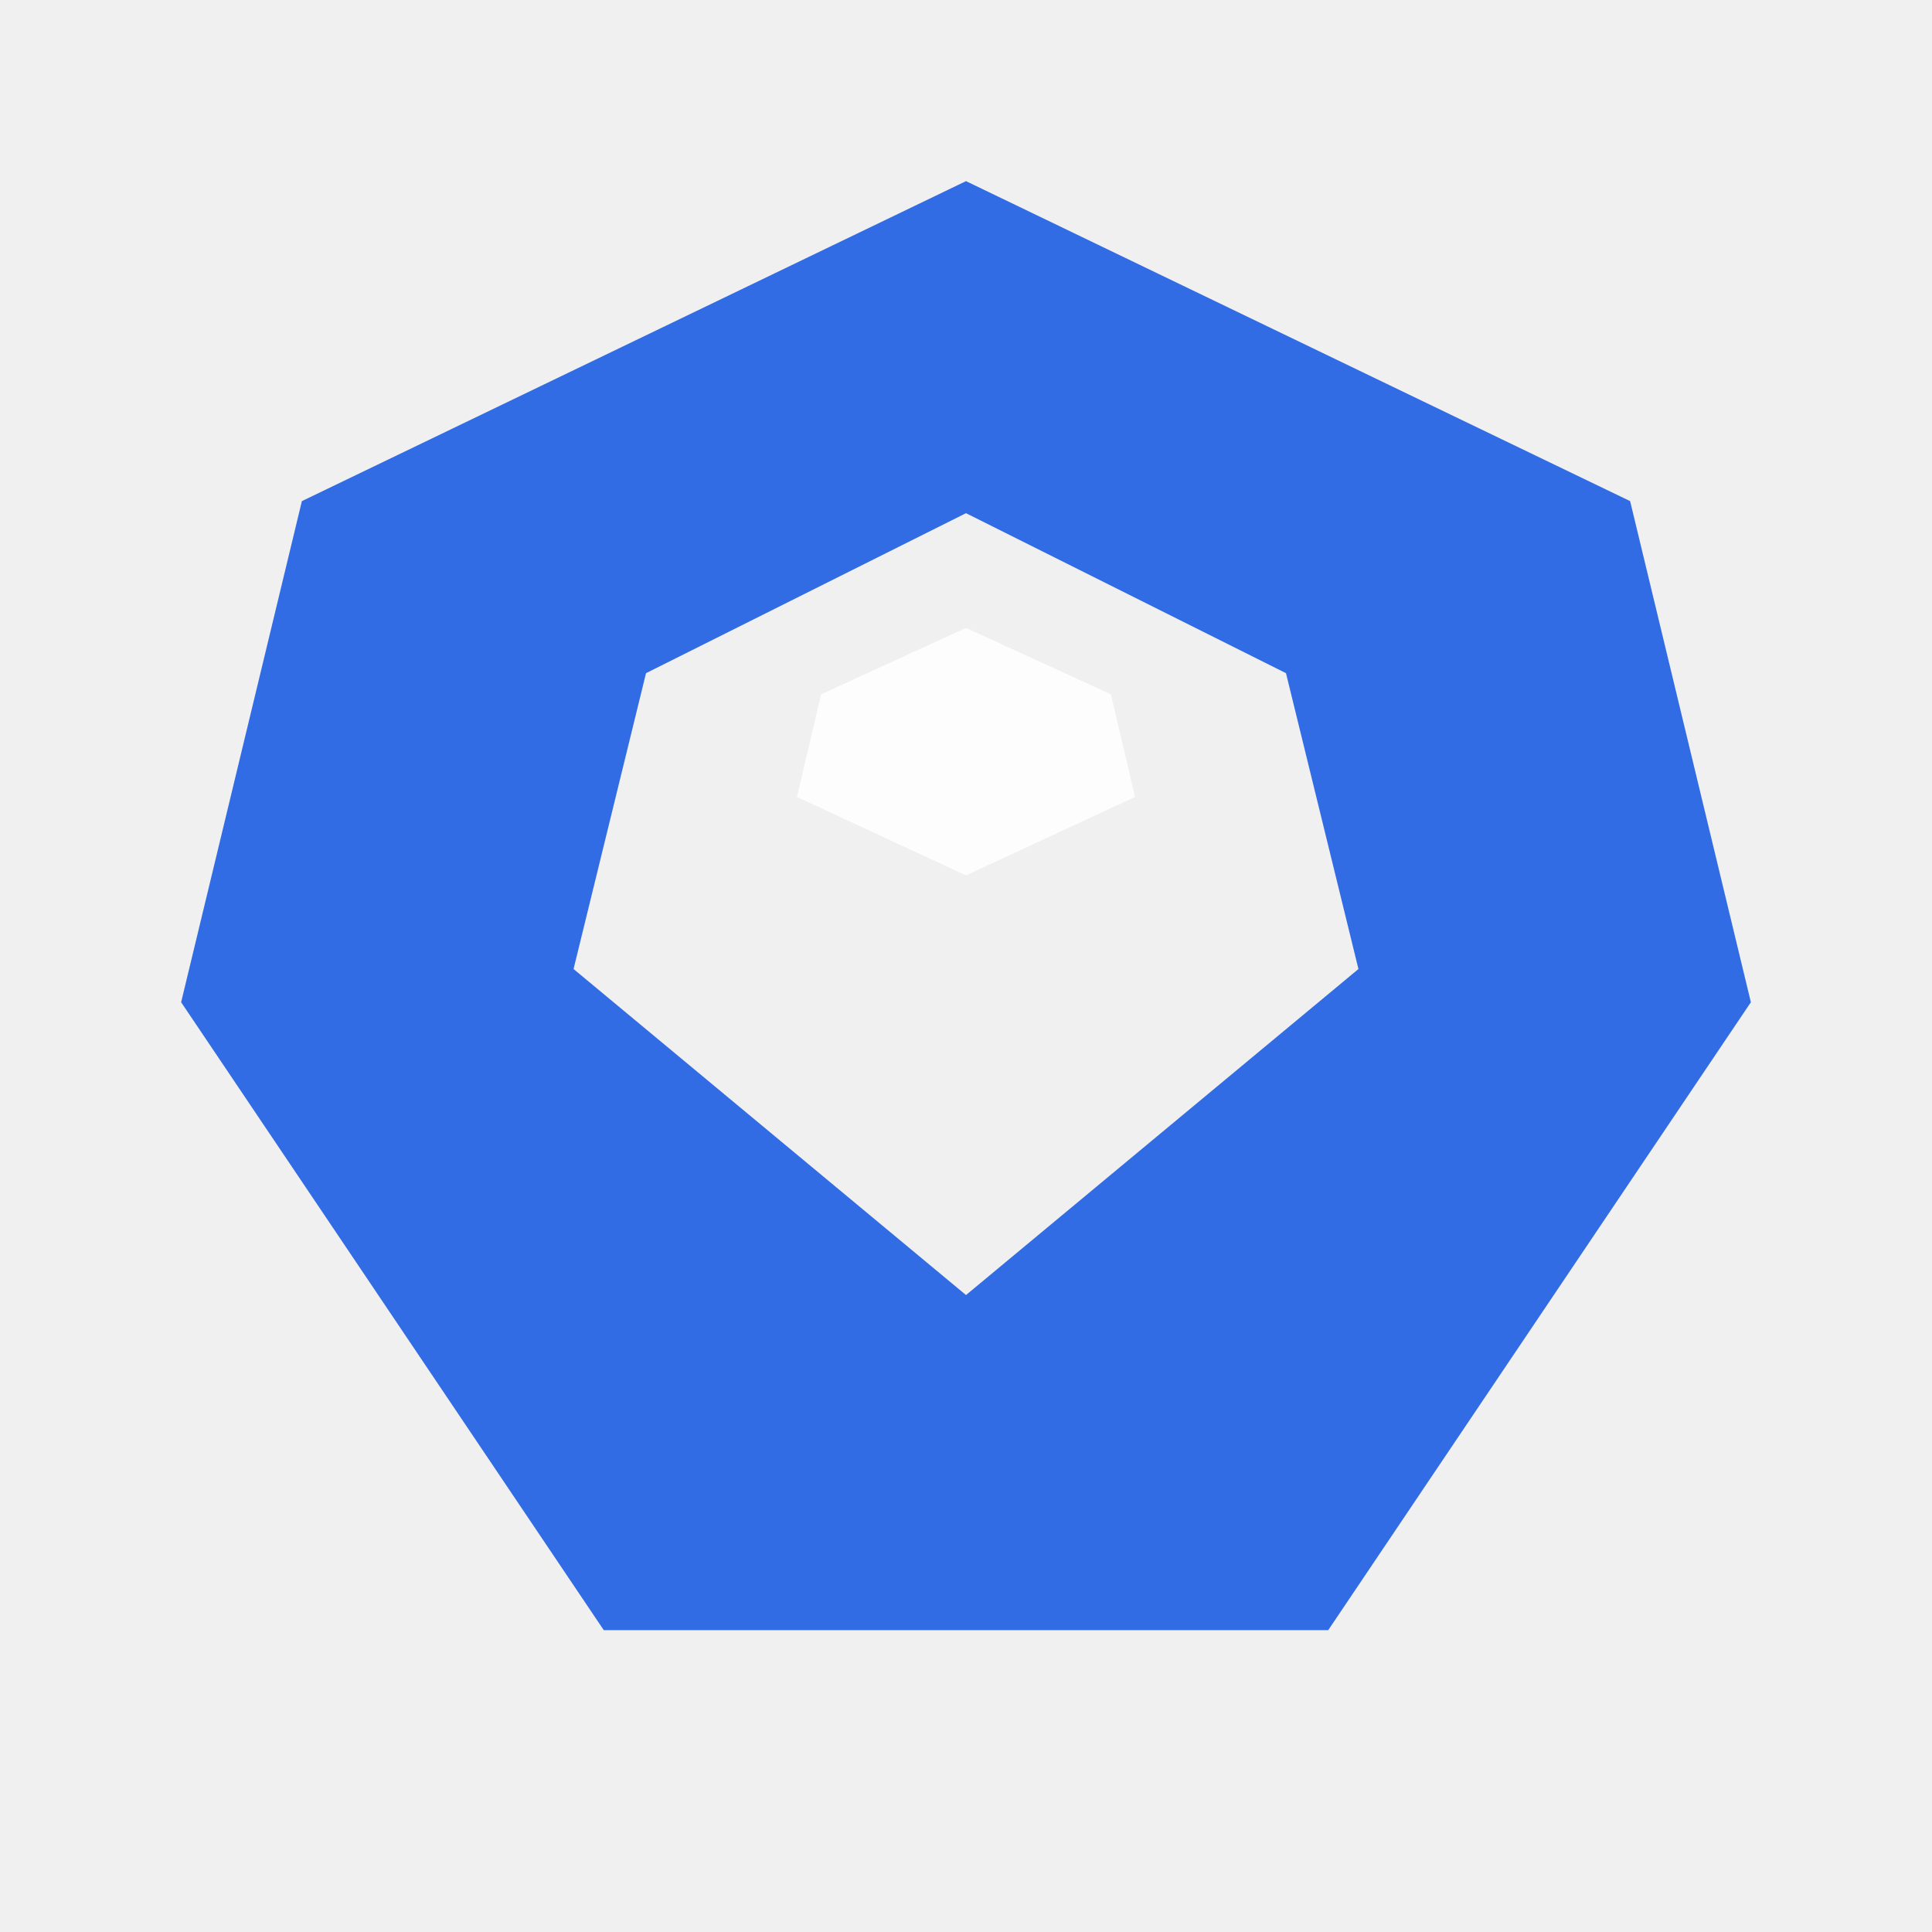
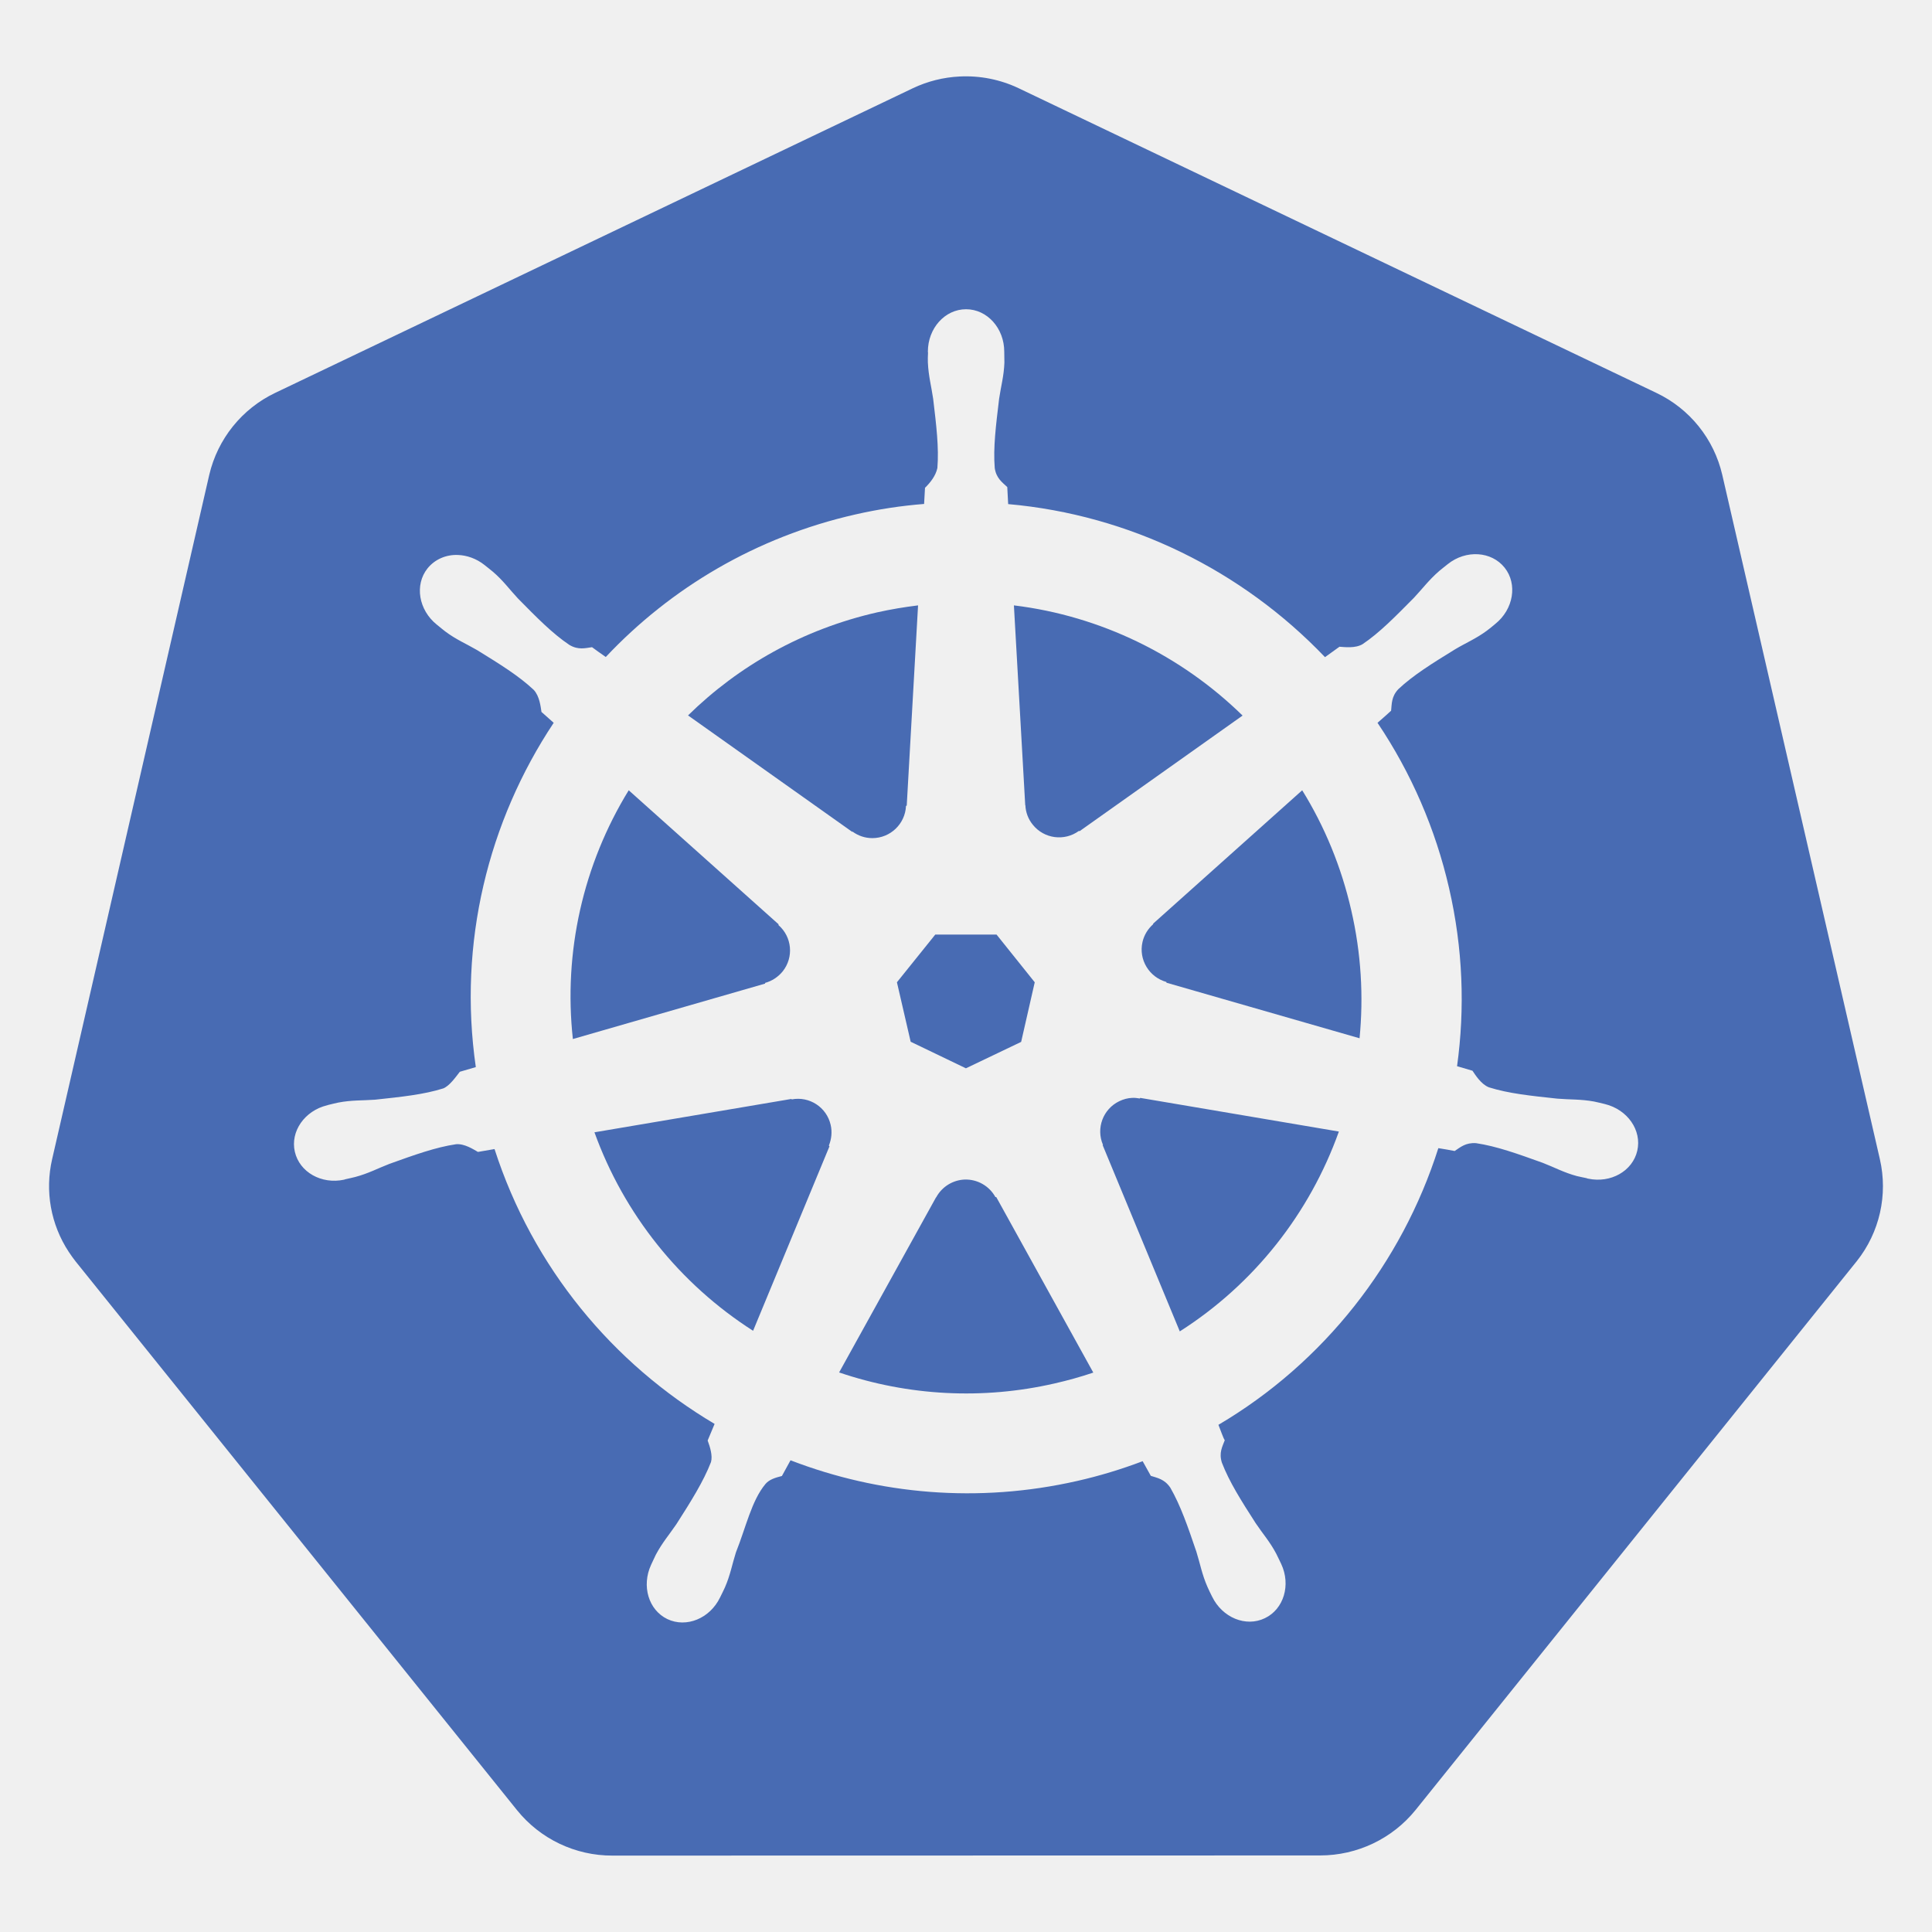
- <svg xmlns="http://www.w3.org/2000/svg" viewBox="0 0 64 64">
-   <path fill="#326CE5" d="M32 6 10 16.6l-4 16.6L20 54h24l14-20.8-4-16.6zm0 11 10.6 5.3 2.4 9.8L32 42.9l-13-10.8 2.4-9.8z" />
-   <path fill="#fff" d="M32 20.8 27.2 23l-.8 3.4L32 29l5.6-2.6-.8-3.4z" opacity=".85" />
+ <svg xmlns="http://www.w3.org/2000/svg" viewBox="0 0 128 128">
+   <g fill="#486bb3">
+     <path d="M56.484 55.098c.37.27.82.43 1.31.43 1.2 0 2.18-.95 2.23-2.13l.05-.03.75-13.26c-.9.11-1.8.26-2.7.46-4.93 1.12-9.2 3.55-12.54 6.83l10.87 7.71.03-.01zM55.034 74.528a2.218 2.218 0 00-2.58-1.69l-.02-.03-13.05 2.21a26.15 26.15 0 0010.51 13.15l5.06-12.22-.04-.05c.17-.42.23-.89.12-1.37zM50.694 65.118c.44-.12.85-.38 1.16-.76.75-.94.62-2.29-.28-3.07l.01-.05-9.93-8.88a26.07 26.07 0 00-3.7 16.48l12.73-3.67.01-.05zM60.334 69.018l3.66 1.76 3.66-1.75.9-3.95-2.53-3.16h-4.06l-2.54 3.16zM67.934 53.348c.02.46.18.91.49 1.29.75.94 2.1 1.11 3.06.41l.04.02 10.8-7.66c-4.08-3.99-9.4-6.6-15.15-7.3l.75 13.24h.01zM75.514 72.778c-.17-.03-.34-.05-.51-.04-.29.01-.58.09-.85.22a2.23 2.23 0 00-1.08 2.89l-.02.02 5.11 12.34c4.93-3.14 8.61-7.83 10.54-13.24l-13.16-2.23-.03.04zM65.954 79.318a2.246 2.246 0 00-2.04-1.17c-.77.03-1.5.46-1.89 1.18h-.01l-6.42 11.6a26.16 26.16 0 0014.27.73c.88-.2 1.74-.44 2.57-.72l-6.43-11.63h-.05z" />
+     <path d="M124.544 76.788l-10.44-45.33a8.012 8.012 0 00-4.37-5.43l-42.24-20.18a8.157 8.157 0 00-3.92-.78 8.15 8.15 0 00-3.1.78l-42.24 20.18a8.055 8.055 0 00-4.37 5.43l-10.41 45.34a7.92 7.92 0 001.1 6.14c.14.22.3.43.46.64l29.24 36.35a8.087 8.087 0 006.32 3.01l46.89-.01c2.46 0 4.78-1.11 6.32-3.01l29.23-36.36a7.981 7.981 0 001.53-6.77zm-16.07-.55c-.31 1.35-1.76 2.17-3.26 1.85-.01 0-.03 0-.04-.01-.02 0-.03-.01-.05-.02-.21-.05-.47-.09-.65-.14-.86-.23-1.49-.58-2.27-.88-1.67-.6-3.06-1.1-4.41-1.3-.69-.05-1.04.27-1.42.52-.18-.04-.75-.14-1.08-.19-2.42 7.61-7.58 14.21-14.57 18.33.12.29.33.91.42 1.02-.16.43-.4.83-.19 1.49.49 1.27 1.28 2.52 2.24 4.01.46.69.94 1.22 1.36 2.02.1.19.23.48.33.68.65 1.39.17 2.99-1.08 3.59-1.26.61-2.82-.03-3.5-1.43-.1-.2-.23-.46-.31-.65-.36-.82-.48-1.52-.73-2.32-.57-1.68-1.05-3.07-1.73-4.25-.39-.57-.86-.64-1.29-.78-.08-.14-.38-.69-.54-.97-1.4.53-2.84.97-4.34 1.31-6.56 1.49-13.13.89-18.99-1.37l-.57 1.04c-.43.11-.84.23-1.09.53-.92 1.1-1.29 2.86-1.96 4.54-.25.79-.37 1.5-.73 2.32-.08.19-.22.45-.31.64v.01l-.01.01c-.67 1.39-2.23 2.03-3.49 1.43-1.25-.6-1.72-2.2-1.08-3.59.1-.2.22-.49.32-.68.42-.79.89-1.33 1.36-2.02.96-1.5 1.8-2.84 2.29-4.11.12-.42-.06-1-.22-1.43l.46-1.1c-6.73-3.99-12.04-10.34-14.58-18.21l-1.1.19c-.3-.17-.89-.56-1.45-.51-1.35.2-2.74.7-4.41 1.3-.78.3-1.4.64-2.27.87-.18.05-.44.1-.65.15-.02 0-.03.01-.05.02-.01 0-.03 0-.04.01-1.5.32-2.95-.5-3.26-1.85-.31-1.35.65-2.72 2.14-3.08.01 0 .03-.01.04-.01.01 0 .01 0 .02-.01.21-.05.48-.12.68-.16.88-.17 1.6-.13 2.43-.19 1.77-.19 3.23-.34 4.53-.75.41-.17.81-.74 1.09-1.1l1.06-.31c-1.19-8.22.82-16.28 5.16-22.81l-.81-.72c-.05-.32-.12-1.04-.51-1.46-.99-.93-2.25-1.71-3.76-2.64-.72-.42-1.38-.69-2.1-1.23-.15-.11-.36-.29-.52-.42-.01-.01-.03-.02-.04-.03-1.21-.97-1.49-2.64-.62-3.73.49-.61 1.24-.92 2.01-.89.6.02 1.23.24 1.76.66.17.14.41.32.56.45.68.58 1.09 1.16 1.66 1.77 1.25 1.27 2.28 2.32 3.41 3.08.59.35 1.05.21 1.5.15.15.11.63.46.91.65 4.3-4.57 9.96-7.95 16.52-9.44 1.53-.35 3.05-.58 4.57-.7l.06-1.07c.34-.33.71-.79.82-1.31.11-1.36-.07-2.82-.28-4.59-.12-.82-.31-1.51-.35-2.4-.01-.18 0-.44.01-.65 0-.02-.01-.05-.01-.07 0-1.55 1.13-2.81 2.53-2.81s2.53 1.26 2.53 2.81c0 .22.01.52.01.72-.03.89-.23 1.58-.35 2.4-.21 1.76-.4 3.23-.29 4.59.1.68.5.95.83 1.26.01.18.04.79.06 1.13 8.04.71 15.5 4.39 20.99 10.14l.96-.69c.33.02 1.04.12 1.53-.17 1.13-.76 2.16-1.82 3.41-3.08.57-.61.99-1.18 1.67-1.77.15-.13.39-.31.56-.45 1.21-.97 2.9-.86 3.77.23s.59 2.76-.62 3.73c-.17.14-.39.33-.56.45-.72.53-1.38.8-2.1 1.23-1.51.93-2.77 1.71-3.76 2.64-.47.5-.43.98-.48 1.43-.14.13-.63.57-.9.8a32.75 32.75 0 014.74 10.95c.92 3.99 1.06 7.97.53 11.8l1.02.3c.18.26.56.89 1.09 1.1 1.3.41 2.76.56 4.53.75.83.07 1.55.03 2.43.19.21.04.52.12.73.17 1.5.37 2.45 1.74 2.14 3.09z" />
+     <path d="M86.274 52.358l-9.88 8.84.01.03c-.34.3-.6.7-.71 1.18-.27 1.17.44 2.33 1.58 2.65l.01.05 12.79 3.68c.27-2.76.11-5.62-.55-8.48-.66-2.89-1.77-5.56-3.25-7.95z" />
+   </g>
</svg>
